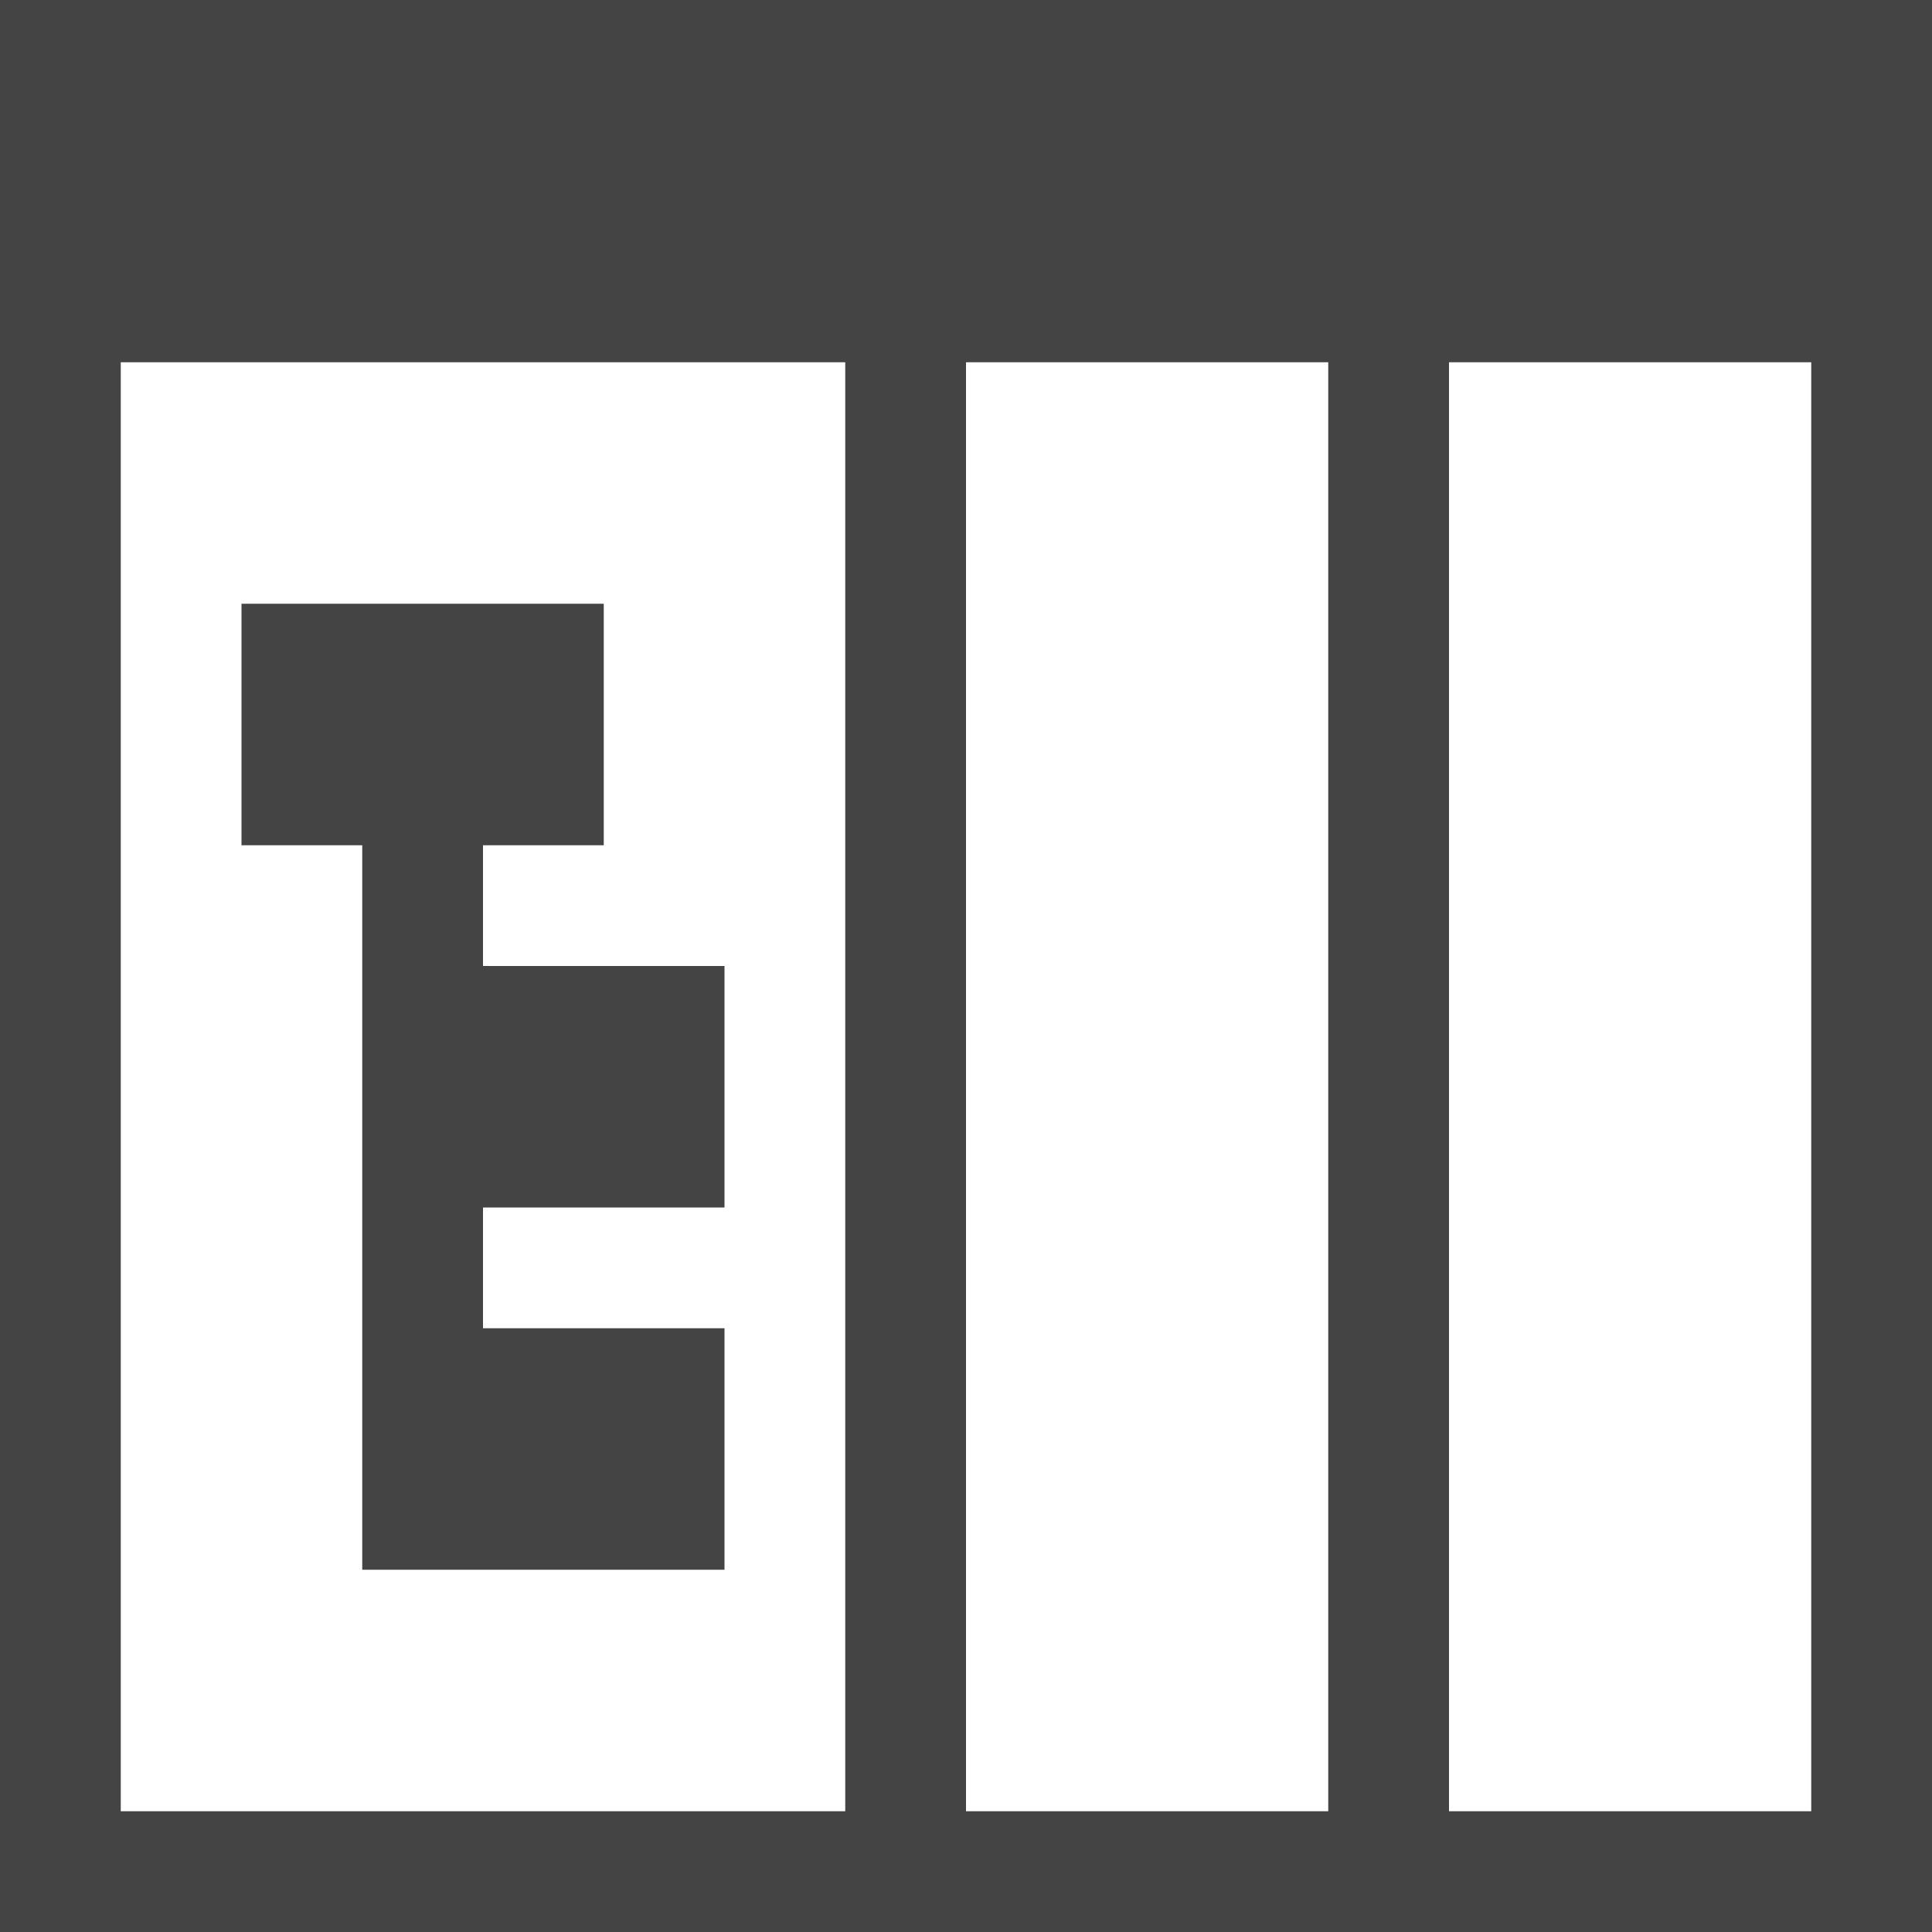
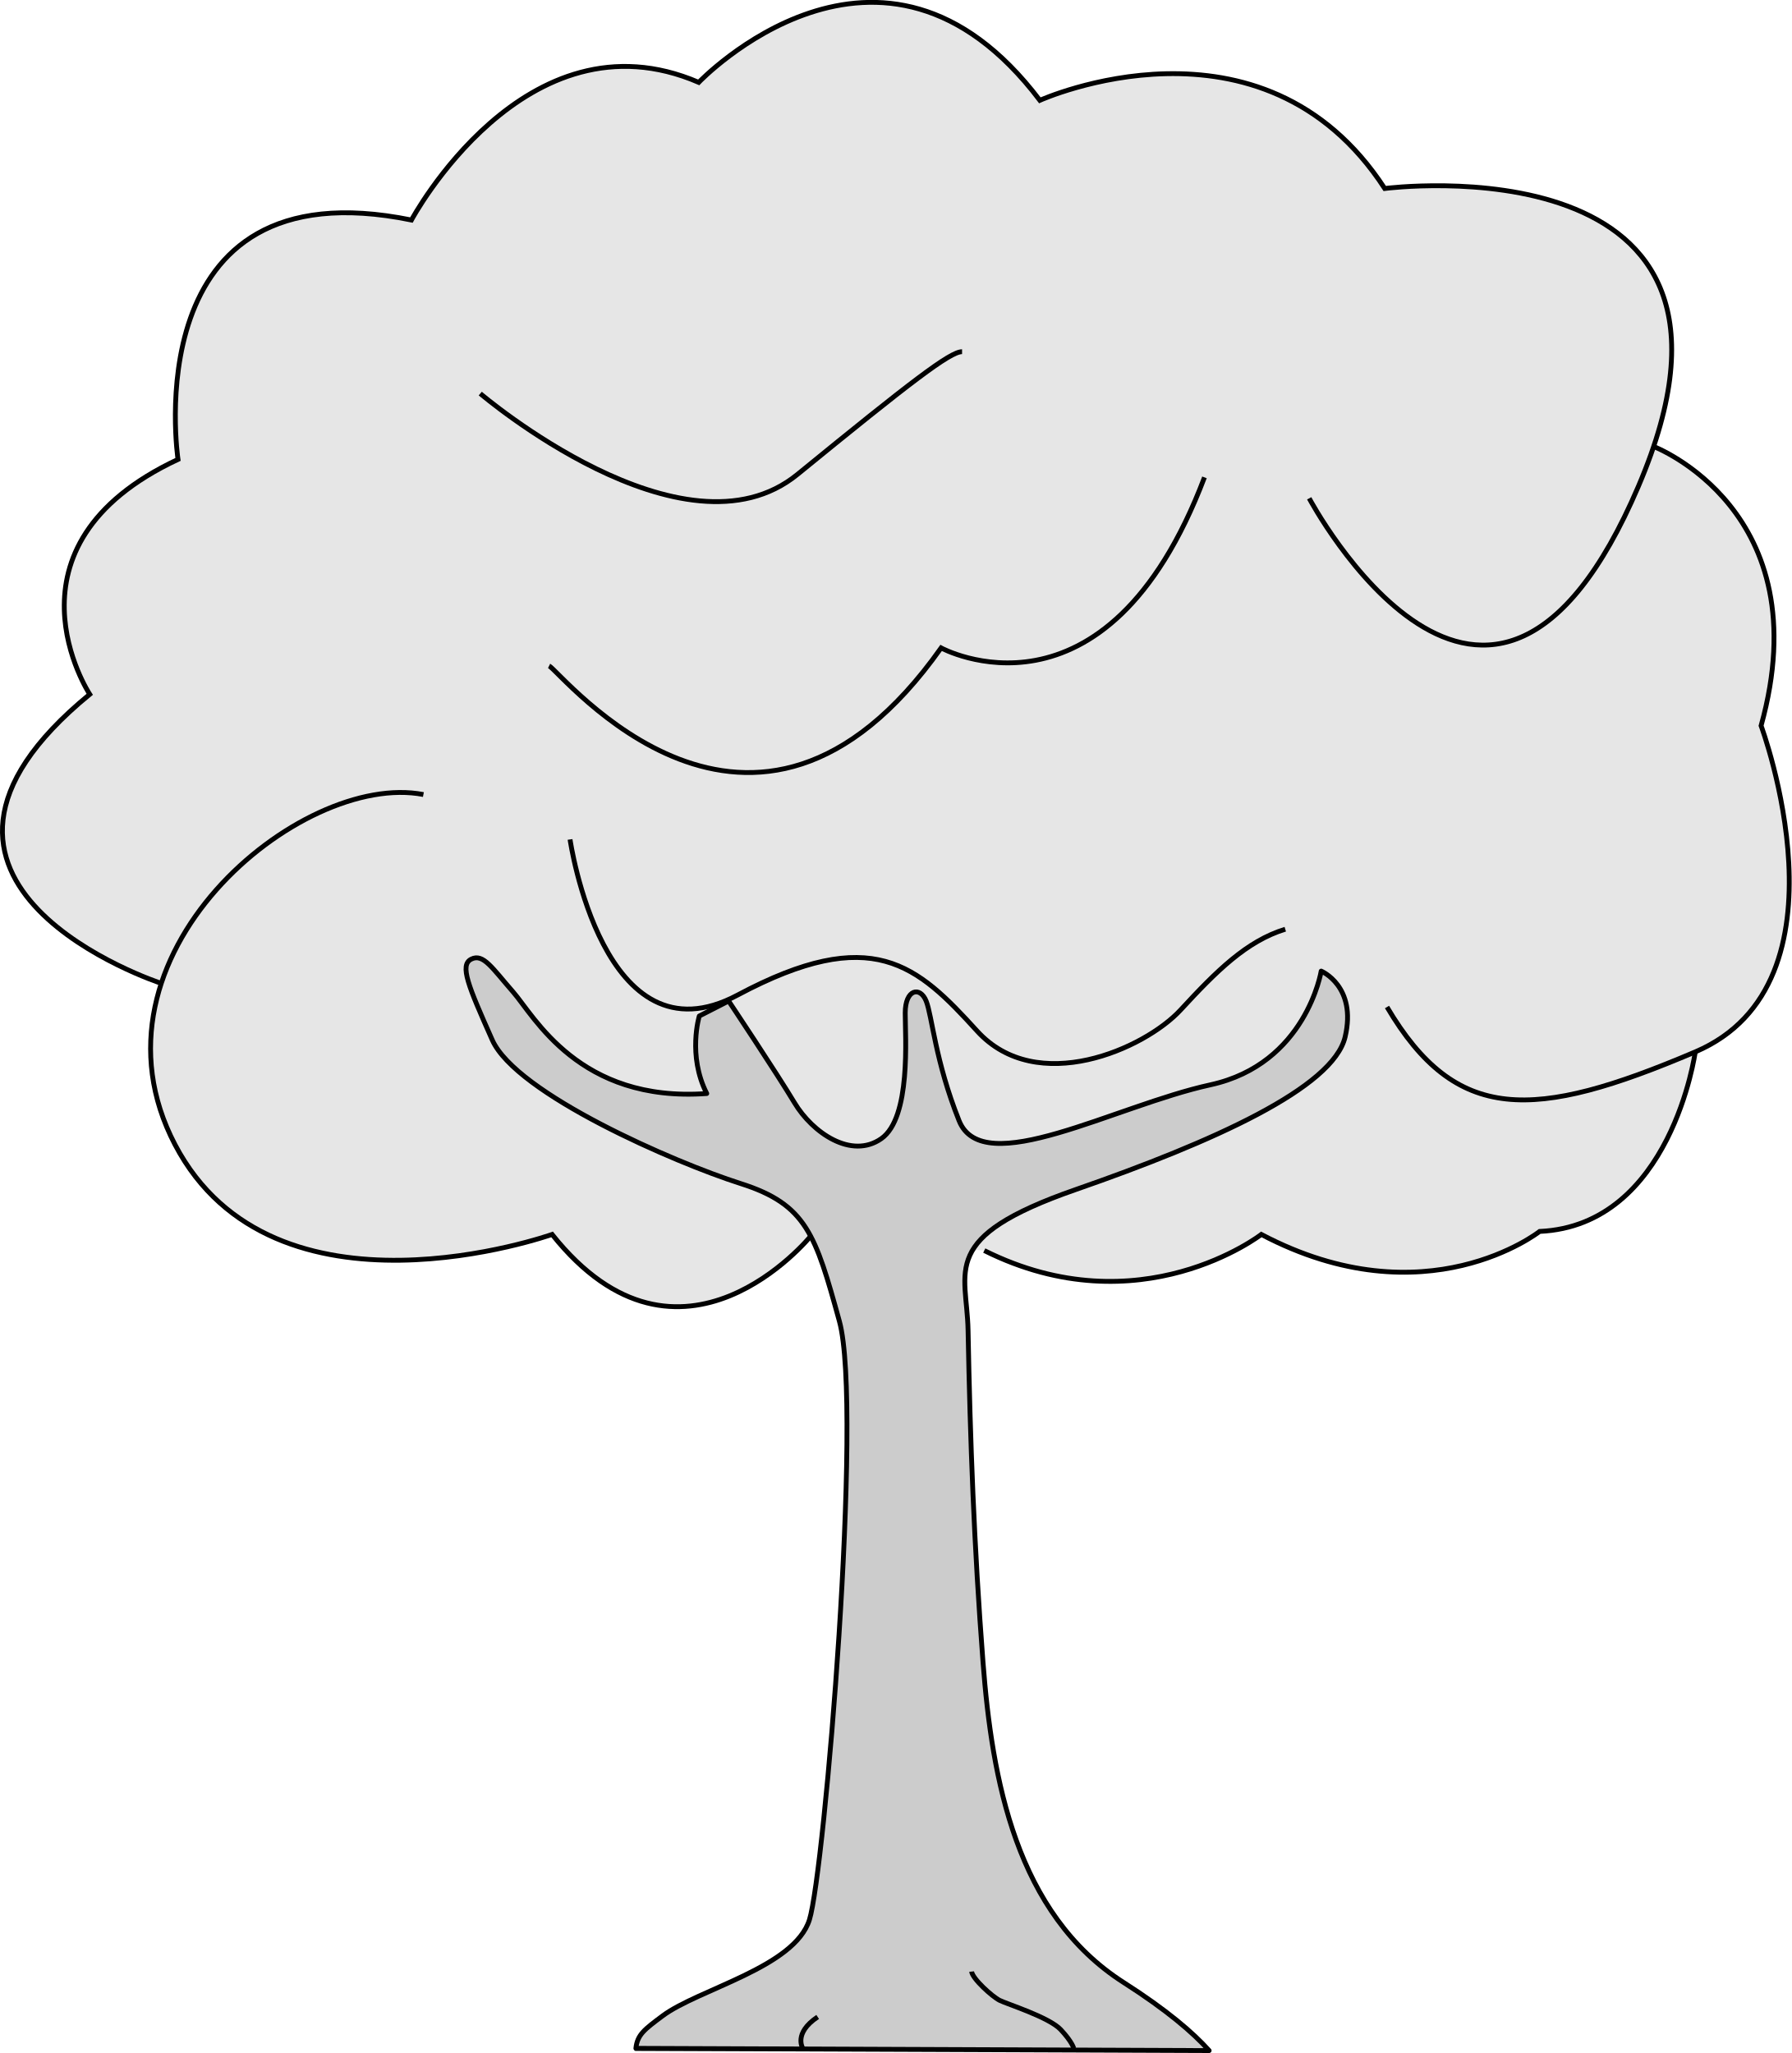
- <svg xmlns="http://www.w3.org/2000/svg" version="1.1" width="16" height="16" viewBox="0 0 16 16">
-   <path fill="#444444" d="M6 10v-2h-2v-1h1v-2h-3v2h1v6h3v-2h-2v-1z" />
-   <path fill="#444444" d="M0 0v16h16v-16h-16zM7 15h-6v-12h6v12zM11 15h-3v-12h3v12zM15 15h-3v-12h3v12z" />
+ <svg xmlns="http://www.w3.org/2000/svg" width="165.614mm" height="189.784mm" viewBox="0 0 586.82 672.462" id="svg14524" version="1.1">
+   <defs id="defs14526" />
+   <g id="layer1" transform="translate(-65.16154,-107.6654)">
+     <path style="color:#000000;clip-rule:nonzero;display:inline;overflow:visible;visibility:visible;opacity:1;isolation:auto;mix-blend-mode:normal;color-interpolation:sRGB;color-interpolation-filters:linearRGB;solid-color:#000000;solid-opacity:1;fill:none;fill-opacity:1;fill-rule:nonzero;stroke:#000000;stroke-width:1.584;stroke-linecap:butt;stroke-linejoin:miter;stroke-miterlimit:4;stroke-dasharray:none;stroke-dashoffset:0;stroke-opacity:1;marker:none;color-rendering:auto;image-rendering:auto;shape-rendering:auto;text-rendering:auto;enable-background:accumulate" d="m 273.037,778.602 187.486,0.002" id="path14449" />
+     <g id="g15119">
+       <path id="path14410" d="m 387.531,517.286 c 40.502,20.251 73.57,5.134 85.594,-1.991 3.107,-1.841 6.196,-2.743 6.196,-2.743 1.043,0.55 3.102,1.538 5.145,2.475 50.764,23.29 84.966,-4.005 84.966,-4.005 43.126,-1.96 50.967,-58.809 50.967,-58.809 52.928,-22.543 21.563,-106.836 21.563,-106.836 19.603,-70.57 -35.201,-91.452 -35.201,-91.452 l -0.176,0.375 C 640.669,153.658 518.702,169.412 518.702,169.412 478.516,107.662 405.748,140.528 405.748,140.528 387.891,116.943 369.109,108.88 352.146,108.451 c -32.384,-0.818 -58.135,26.196 -58.135,26.196 -56.848,-24.504 -94.094,45.087 -94.094,45.087 -91.153,-18.623 -76.451,78.412 -76.451,78.412 -60.769,28.424 -28.914,76.941 -28.914,76.941 -75.961,62.239 23.432,94.676 23.432,94.676 l 0.061,-0.024 c -5.384,16.366 -5.143,34.561 4.441,52.859 32.345,61.749 123.498,29.404 123.498,29.404 42.146,52.928 84.691,0.582 84.691,0.582" style="color:#000000;clip-rule:nonzero;display:inline;overflow:visible;visibility:visible;opacity:1;isolation:auto;mix-blend-mode:normal;color-interpolation:sRGB;color-interpolation-filters:linearRGB;solid-color:#000000;solid-opacity:1;fill:#e6e6e6;fill-opacity:1;fill-rule:nonzero;stroke:none;stroke-width:0.404;stroke-linecap:butt;stroke-linejoin:miter;stroke-miterlimit:4;stroke-dasharray:none;stroke-dashoffset:0;stroke-opacity:1;marker:none;color-rendering:auto;image-rendering:auto;shape-rendering:auto;text-rendering:auto;enable-background:accumulate" />
+       <path id="path14380" d="m 606.763,253.921 c 0,0 54.802,20.886 35.199,91.457 0,0 31.365,84.292 -21.563,106.836 -52.928,22.543 -78.412,23.523 -100.955,-14.702" style="color:#000000;clip-rule:nonzero;display:inline;overflow:visible;visibility:visible;opacity:1;isolation:auto;mix-blend-mode:normal;color-interpolation:sRGB;color-interpolation-filters:linearRGB;solid-color:#000000;solid-opacity:1;fill:none;fill-opacity:1;fill-rule:nonzero;stroke:#000000;stroke-width:1.584;stroke-linecap:butt;stroke-linejoin:miter;stroke-miterlimit:4;stroke-dasharray:none;stroke-dashoffset:0;stroke-opacity:1;marker:none;color-rendering:auto;image-rendering:auto;shape-rendering:auto;text-rendering:auto;enable-background:accumulate" />
+       <path id="path14382" d="m 620.399,452.214 c 0,0 -7.841,56.848 -50.967,58.809 0,0 -37.245,29.404 -91.153,0.98 0,0 -39.778,30.765 -90.746,5.282" style="color:#000000;clip-rule:nonzero;display:inline;overflow:visible;visibility:visible;opacity:1;isolation:auto;mix-blend-mode:normal;color-interpolation:sRGB;color-interpolation-filters:linearRGB;solid-color:#000000;solid-opacity:1;fill:none;fill-opacity:1;fill-rule:nonzero;stroke:#000000;stroke-width:1.584;stroke-linecap:butt;stroke-linejoin:miter;stroke-miterlimit:4;stroke-dasharray:none;stroke-dashoffset:0;stroke-opacity:1;marker:none;color-rendering:auto;image-rendering:auto;shape-rendering:auto;text-rendering:auto;enable-background:accumulate" />
+       <path id="path14386" d="m 330.674,512.581 c 0,0 -42.543,52.349 -84.69,-0.579 0,0 -91.153,32.345 -123.498,-29.404 -32.345,-61.749 41.166,-122.518 81.352,-114.677" style="color:#000000;clip-rule:nonzero;display:inline;overflow:visible;visibility:visible;opacity:1;isolation:auto;mix-blend-mode:normal;color-interpolation:sRGB;color-interpolation-filters:linearRGB;solid-color:#000000;solid-opacity:1;fill:none;fill-opacity:1;fill-rule:nonzero;stroke:#000000;stroke-width:1.584;stroke-linecap:butt;stroke-linejoin:miter;stroke-miterlimit:4;stroke-dasharray:none;stroke-dashoffset:0;stroke-opacity:1;marker:none;color-rendering:auto;image-rendering:auto;shape-rendering:auto;text-rendering:auto;enable-background:accumulate" />
+       <path id="path14388" d="m 117.983,429.762 c 0,0 -99.392,-32.437 -23.431,-94.676 0,0 -31.855,-48.517 28.914,-76.941 0,0 -14.702,-97.034 76.451,-78.412 0,0 37.245,-69.59 94.094,-45.087 0,0 59.789,-62.729 111.736,5.881 0,0 72.768,-32.87 112.954,28.879 0,0 132.082,-17.118 83.074,97.559 -49.007,114.677 -107.816,3.921 -107.816,3.921" style="color:#000000;clip-rule:nonzero;display:inline;overflow:visible;visibility:visible;opacity:1;isolation:auto;mix-blend-mode:normal;color-interpolation:sRGB;color-interpolation-filters:linearRGB;solid-color:#000000;solid-opacity:1;fill:none;fill-opacity:1;fill-rule:nonzero;stroke:#000000;stroke-width:1.584;stroke-linecap:butt;stroke-linejoin:miter;stroke-miterlimit:4;stroke-dasharray:none;stroke-dashoffset:0;stroke-opacity:1;marker:none;color-rendering:auto;image-rendering:auto;shape-rendering:auto;text-rendering:auto;enable-background:accumulate" />
+       <path id="path14393" d="m 222.461,236.582 c 0,0 66.65,56.848 103.895,26.464 37.245,-30.384 49.987,-40.186 53.908,-40.186" style="color:#000000;clip-rule:nonzero;display:inline;overflow:visible;visibility:visible;opacity:1;isolation:auto;mix-blend-mode:normal;color-interpolation:sRGB;color-interpolation-filters:linearRGB;solid-color:#000000;solid-opacity:1;fill:none;fill-opacity:1;fill-rule:nonzero;stroke:#000000;stroke-width:1.584;stroke-linecap:butt;stroke-linejoin:miter;stroke-miterlimit:4;stroke-dasharray:none;stroke-dashoffset:0;stroke-opacity:1;marker:none;color-rendering:auto;image-rendering:auto;shape-rendering:auto;text-rendering:auto;enable-background:accumulate" />
+       <path id="path14395" d="m 245.004,325.775 c 3.921,1.96 66.65,81.352 128.399,-5.881 0,0 53.908,29.404 86.253,-55.868" style="color:#000000;clip-rule:nonzero;display:inline;overflow:visible;visibility:visible;opacity:1;isolation:auto;mix-blend-mode:normal;color-interpolation:sRGB;color-interpolation-filters:linearRGB;solid-color:#000000;solid-opacity:1;fill:none;fill-opacity:1;fill-rule:nonzero;stroke:#000000;stroke-width:1.584;stroke-linecap:butt;stroke-linejoin:miter;stroke-miterlimit:4;stroke-dasharray:none;stroke-dashoffset:0;stroke-opacity:1;marker:none;color-rendering:auto;image-rendering:auto;shape-rendering:auto;text-rendering:auto;enable-background:accumulate" />
+       <path id="path14397" d="m 251.865,382.624 c 0,0 10.782,74.491 54.888,50.967 44.106,-23.523 58.809,-9.801 78.412,11.762 19.603,21.563 54.888,5.881 66.65,-6.861 11.762,-12.742 21.563,-22.543 34.305,-26.464" style="color:#000000;clip-rule:nonzero;display:inline;overflow:visible;visibility:visible;opacity:1;isolation:auto;mix-blend-mode:normal;color-interpolation:sRGB;color-interpolation-filters:linearRGB;solid-color:#000000;solid-opacity:1;fill:none;fill-opacity:1;fill-rule:nonzero;stroke:#000000;stroke-width:1.584;stroke-linecap:butt;stroke-linejoin:miter;stroke-miterlimit:4;stroke-dasharray:none;stroke-dashoffset:0;stroke-opacity:1;marker:none;color-rendering:auto;image-rendering:auto;shape-rendering:auto;text-rendering:auto;enable-background:accumulate" />
+     </g>
+     <g id="g15114">
+       <path id="path14406" d="m 461.189,779.335 c -5.277,-5.891 -13.875,-13.274 -27.997,-22.297 -35.285,-22.543 -43.126,-66.65 -46.067,-104.875 -2.94,-38.226 -4.211,-72.5 -4.901,-108.796 -0.374,-19.683 -9.801,-30.384 35.285,-46.067 45.087,-15.682 84.292,-33.325 88.213,-49.987 3.921,-16.662 -7.841,-21.563 -7.841,-21.563 0,0 -4.901,30.384 -36.265,37.245 -31.365,6.861 -74.491,31.365 -82.332,11.762 -7.841,-19.603 -8.821,-34.305 -10.782,-39.206 -1.96,-4.901 -6.861,-3.921 -6.861,3.921 0,7.841 1.96,34.305 -7.841,41.166 -9.801,6.861 -22.543,-1.96 -28.424,-11.762 -5.881,-9.801 -21.563,-33.325 -21.563,-33.325 l -9.61,4.907 c 0,0 -3.936,12.873 2.437,25.393 -41.834,3.025 -56.536,-25.399 -63.397,-33.24 -6.861,-7.841 -9.801,-12.742 -13.722,-10.782 -3.921,1.96 -0.98,8.821 6.861,26.464 7.841,17.643 59.789,40.186 81.352,47.047 21.563,6.861 24.504,16.662 32.345,45.087 7.841,28.424 -4.901,180.347 -9.801,196.029 -4.901,15.682 -36.379,22.717 -48.141,31.538 -5.881,4.411 -8.217,6.075 -8.707,10.608 z" style="color:#000000;clip-rule:nonzero;display:inline;overflow:visible;visibility:visible;opacity:1;isolation:auto;mix-blend-mode:normal;color-interpolation:sRGB;color-interpolation-filters:linearRGB;solid-color:#000000;solid-opacity:1;fill:#cccccc;fill-opacity:1;fill-rule:nonzero;stroke:#000000;stroke-width:1.584;stroke-linecap:butt;stroke-linejoin:round;stroke-miterlimit:4;stroke-dasharray:none;stroke-dashoffset:0;stroke-opacity:1;marker:none;color-rendering:auto;image-rendering:auto;shape-rendering:auto;text-rendering:auto;enable-background:accumulate" />
+       <path id="path14408" d="m 328.116,778.602 c 0,0 -3.23,-4.901 4.856,-10.292" style="color:#000000;clip-rule:nonzero;display:inline;overflow:visible;visibility:visible;opacity:1;isolation:auto;mix-blend-mode:normal;color-interpolation:sRGB;color-interpolation-filters:linearRGB;solid-color:#000000;solid-opacity:1;fill:none;fill-opacity:1;fill-rule:nonzero;stroke:#000000;stroke-width:1.584;stroke-linecap:butt;stroke-linejoin:miter;stroke-miterlimit:4;stroke-dasharray:none;stroke-dashoffset:0;stroke-opacity:1;marker:none;color-rendering:auto;image-rendering:auto;shape-rendering:auto;text-rendering:auto;enable-background:accumulate" />
+       <path id="path14451" d="m 416.839,778.602 c 0,0 -0.49,-2.113 -4.288,-6.156 -3.798,-4.043 -17.52,-8.331 -19.97,-9.556 -2.45,-1.225 -8.944,-7.106 -9.189,-9.434" style="color:#000000;clip-rule:nonzero;display:inline;overflow:visible;visibility:visible;opacity:1;isolation:auto;mix-blend-mode:normal;color-interpolation:sRGB;color-interpolation-filters:linearRGB;solid-color:#000000;solid-opacity:1;fill:none;fill-opacity:1;fill-rule:nonzero;stroke:#000000;stroke-width:1.584;stroke-linecap:butt;stroke-linejoin:miter;stroke-miterlimit:4;stroke-dasharray:none;stroke-dashoffset:0;stroke-opacity:1;marker:none;color-rendering:auto;image-rendering:auto;shape-rendering:auto;text-rendering:auto;enable-background:accumulate" />
+     </g>
+   </g>
</svg>
